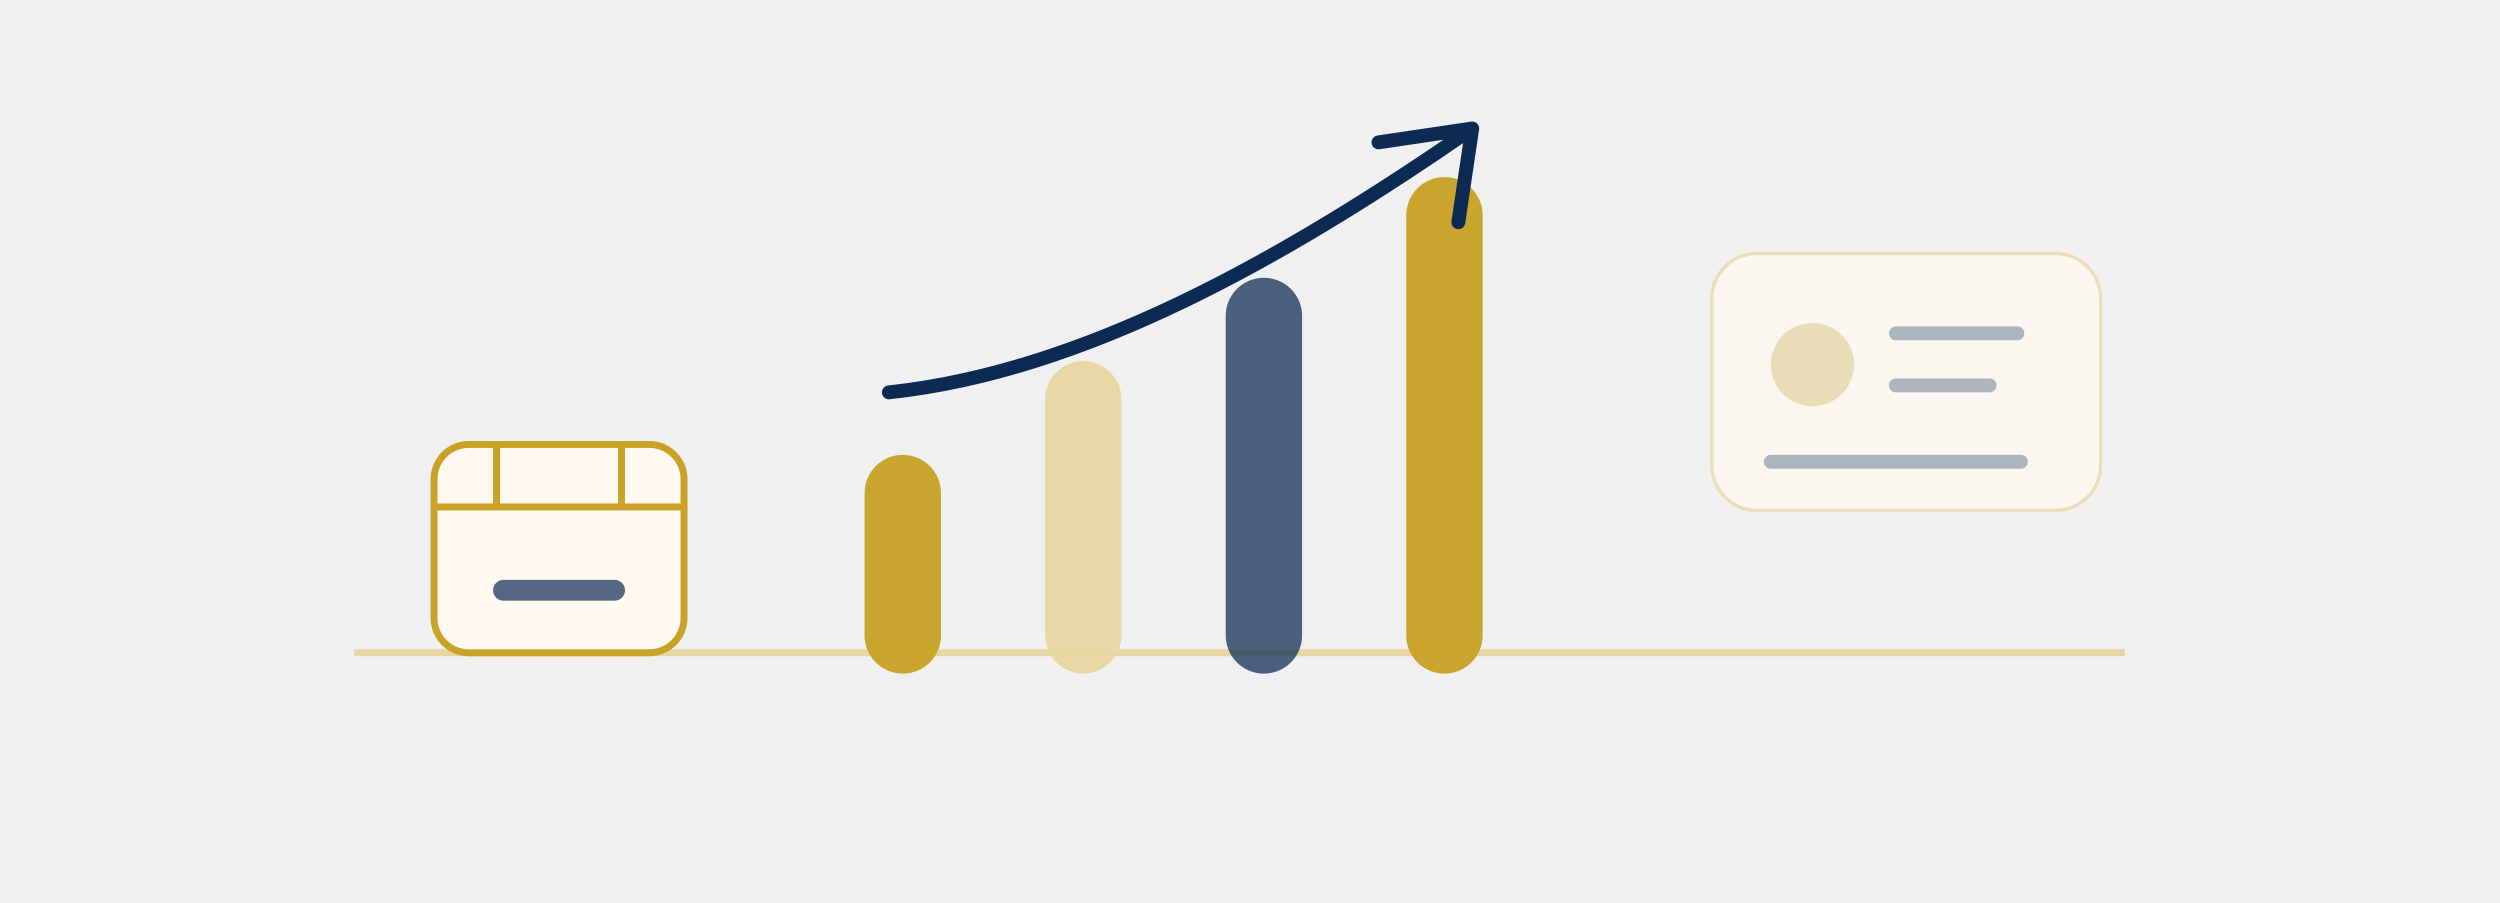
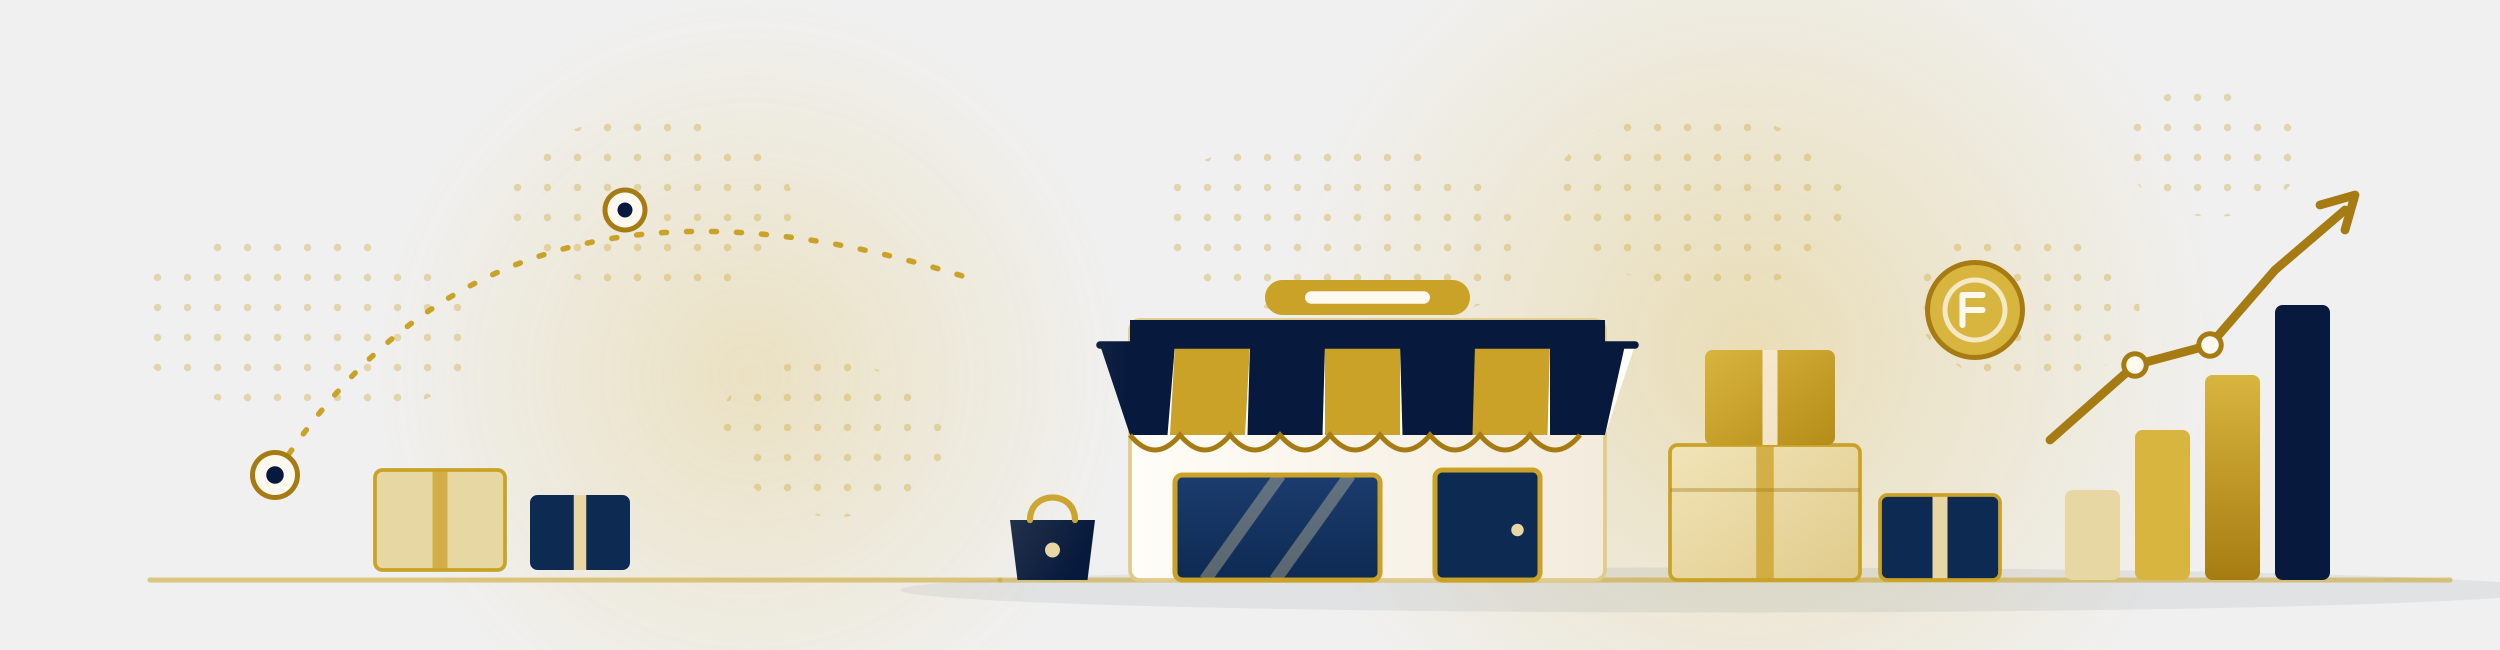
- <svg xmlns="http://www.w3.org/2000/svg" viewBox="0 0 720 260" fill="none">
-   <path d="M102 188h510" stroke="#E7D7A3" stroke-width="2" />
+ <svg xmlns="http://www.w3.org/2000/svg" viewBox="0 0 1000 260" preserveAspectRatio="xMaxYMid meet" role="img" aria-label="Commerce : boutique, colis et croissance">
+   <defs>
+     <radialGradient id="glow" cx="50%" cy="50%" r="50%">
+       <stop offset="0" stop-color="#E7D7A3" stop-opacity=".75" />
+       <stop offset="1" stop-color="#E7D7A3" stop-opacity="0" />
+     </radialGradient>
+     <linearGradient id="glass" x1="0" y1="0" x2="0" y2="1">
+       <stop offset="0" stop-color="#1B3C6E" />
+       <stop offset="1" stop-color="#0D2A52" />
+     </linearGradient>
+     <linearGradient id="wall" x1="0" y1="0" x2="1" y2="0">
+       <stop offset="0" stop-color="#FFFDF8" />
+       <stop offset="1" stop-color="#F3EBDD" />
+     </linearGradient>
+     <linearGradient id="boxA" x1="0" y1="0" x2="1" y2="1">
+       <stop offset="0" stop-color="#F1E4B8" />
+       <stop offset="1" stop-color="#E0CB8B" />
+     </linearGradient>
+     <linearGradient id="boxB" x1="0" y1="0" x2="1" y2="1">
+       <stop offset="0" stop-color="#D8B53F" />
+       <stop offset="1" stop-color="#B58C18" />
+     </linearGradient>
+     <linearGradient id="bar" x1="0" y1="0" x2="0" y2="1">
+       <stop offset="0" stop-color="#D8B53F" />
+       <stop offset="1" stop-color="#A67C12" />
+     </linearGradient>
+     <pattern id="dots" width="12" height="12" patternUnits="userSpaceOnUse">
+       <circle cx="3" cy="3" r="1.5" fill="#C9A227" />
+     </pattern>
+     <clipPath id="land">
+       <path d="M470 70c30-18 70-20 100-8s48 26 40 44-40 26-78 22-80-20-62-58z" />
+       <path d="M640 52c26-12 62-10 84 6s18 40-8 52-62 6-82-10-18-34 6-48z" />
+       <path d="M780 96c22-10 52-6 68 10s6 38-18 46-52-2-62-22 0-26 12-34z" />
+       <path d="M860 40c18-8 44-4 56 10s0 32-22 36-42-8-44-24 2-16 10-22z" />
+     </clipPath>
+   </defs>
+   <circle cx="700" cy="140" r="190" fill="url(#glow)" />
+   <rect x="440" y="30" width="520" height="140" fill="url(#dots)" opacity=".34" clip-path="url(#land)" />
+   <ellipse cx="690" cy="236" rx="330" ry="9" fill="#071A3D" opacity=".07" />
+   <path d="M400 232h580" stroke="#C9A227" stroke-opacity=".55" stroke-width="2" stroke-linecap="round" />
  <g>
-     <rect x="125" y="128" width="72" height="60" rx="10" fill="#FFF9F0" stroke="#C9A227" stroke-width="2" />
-     <path d="M125 146h72M143 128v18M179 128v18" stroke="#C9A227" stroke-width="2" />
-     <path d="M145 170h32" stroke="#0D2A52" stroke-width="6" stroke-linecap="round" opacity=".7" />
+     <rect x="452" y="128" width="190" height="104" rx="4" fill="url(#wall)" stroke="#E0CB8B" stroke-width="1.5" />
+     <rect x="452" y="128" width="190" height="10" fill="#071A3D" />
+     <g>
+       <path d="M440 138h214l-12 36H452z" fill="#FFFFFF" />
+       <path d="M440 138h30l-3 36h-15zM500 138h30l-1 36h-30zM560 138h30l1 36h-30zM620 138h30l-8 36h-22z" fill="#071A3D" />
+       <path d="M470 138h30l-2 36h-30zM530 138h30l0 36h-30zM590 138h30l-1 36h-30z" fill="#C9A227" />
+       <path d="M452 174q10 12 20 0q10 12 20 0q10 12 20 0q10 12 20 0q10 12 20 0q10 12 20 0q10 12 20 0q10 12 20 0q10 12 20 0" fill="none" stroke="#A67C12" stroke-width="2" />
+       <path d="M440 138h214" stroke="#071A3D" stroke-width="3" stroke-linecap="round" />
+     </g>
+     <rect x="470" y="190" width="82" height="42" rx="3" fill="url(#glass)" />
+     <path d="M482 232l30-42M510 232l30-42" stroke="#E7D7A3" stroke-opacity=".35" stroke-width="5" />
+     <rect x="470" y="190" width="82" height="42" rx="3" fill="none" stroke="#C9A227" stroke-width="2" />
+     <rect x="574" y="188" width="42" height="44" rx="3" fill="#0D2A52" />
+     <circle cx="607" cy="212" r="2.5" fill="#E7D7A3" />
+     <rect x="574" y="188" width="42" height="44" rx="3" fill="none" stroke="#C9A227" stroke-width="2" />
+     <rect x="506" y="112" width="82" height="14" rx="7" fill="#C9A227" />
+     <rect x="522" y="116.5" width="50" height="5" rx="2.5" fill="#FFF9F0" />
  </g>
-   <g opacity=".96">
-     <path d="M260 183V142" stroke="#C9A227" stroke-width="22" stroke-linecap="round" />
-     <path d="M312 183V115" stroke="#E7D7A3" stroke-width="22" stroke-linecap="round" />
-     <path d="M364 183V91" stroke="#0D2A52" stroke-width="22" stroke-linecap="round" opacity=".76" />
-     <path d="M416 183V62" stroke="#C9A227" stroke-width="22" stroke-linecap="round" />
+   <g>
+     <rect x="668" y="178" width="76" height="54" rx="3" fill="url(#boxA)" stroke="#C9A227" stroke-width="1.5" />
+     <path d="M706 178v54" stroke="#C9A227" stroke-width="7" stroke-opacity=".75" />
+     <path d="M668 196h76" stroke="#A67C12" stroke-opacity=".4" stroke-width="1.5" />
+     <rect x="682" y="140" width="52" height="38" rx="3" fill="url(#boxB)" />
+     <path d="M708 140v38" stroke="#FFF9F0" stroke-width="6" stroke-opacity=".8" />
+     <rect x="752" y="198" width="48" height="34" rx="3" fill="#0D2A52" />
+     <path d="M776 198v34" stroke="#E7D7A3" stroke-width="6" />
+     <rect x="752" y="198" width="48" height="34" rx="3" fill="none" stroke="#C9A227" stroke-width="1.5" />
  </g>
-   <path d="M256 113c56-6 113-38 168-76l-4 27m4-27-27 4" stroke="#0D2A52" stroke-width="4" stroke-linecap="round" stroke-linejoin="round" />
-   <g opacity=".72">
-     <rect x="493" y="73" width="112" height="74" rx="13" fill="#FFF9F0" stroke="#E7D7A3" />
-     <circle cx="522" cy="105" r="12" fill="#E7D7A3" />
-     <path d="M546 96h35M546 111h27M510 133h72" stroke="#0D2A52" stroke-width="4" stroke-linecap="round" opacity=".45" />
+   <g>
+     <rect x="826" y="196" width="22" height="36" rx="3" fill="#E7D7A3" />
+     <rect x="854" y="172" width="22" height="60" rx="3" fill="#D8B53F" />
+     <rect x="882" y="150" width="22" height="82" rx="3" fill="url(#bar)" />
+     <rect x="910" y="122" width="22" height="110" rx="3" fill="#071A3D" />
+     <path d="M820 176l34-30 30-8 26-30 28-24" fill="none" stroke="#A67C12" stroke-width="3.5" stroke-linecap="round" stroke-linejoin="round" />
+     <path d="M928 82l14-4-4 14" fill="none" stroke="#A67C12" stroke-width="3.5" stroke-linecap="round" stroke-linejoin="round" />
+     <circle cx="854" cy="146" r="4.5" fill="#FFF9F0" stroke="#A67C12" stroke-width="2" />
+     <circle cx="884" cy="138" r="4.5" fill="#FFF9F0" stroke="#A67C12" stroke-width="2" />
+   </g>
+   <g>
+     <circle cx="790" cy="124" r="19" fill="#D8B53F" stroke="#A67C12" stroke-width="2" />
+     <circle cx="790" cy="124" r="12" fill="none" stroke="#FFF9F0" stroke-opacity=".75" stroke-width="2" />
+     <path d="M785 130v-12M785 124h8M785 118h8" stroke="#FFF9F0" stroke-width="2.4" stroke-linecap="round" fill="none" />
+     <path d="M404 208h34l-3 24h-28z" fill="#071A3D" />
+     <path d="M412 208c0-12 18-12 18 0" fill="none" stroke="#C9A227" stroke-width="2.5" stroke-linecap="round" />
+     <circle cx="421" cy="220" r="3" fill="#E7D7A3" />
+   </g>
+   <circle cx="300" cy="150" r="150" fill="url(#glow)" opacity=".8" />
+   <defs>
+     <clipPath id="landL">
+       <path d="M60 110c26-20 66-24 96-10s44 30 30 48-52 24-92 14-52-30-34-52z" />
+       <path d="M220 56c26-14 62-12 84 4s16 40-10 52-60 6-80-10-16-34 6-46z" />
+       <path d="M300 150c24-10 56-6 72 10s4 36-20 44-52-2-60-22 0-24 8-32z" />
+     </clipPath>
+   </defs>
+   <rect x="40" y="40" width="360" height="170" fill="url(#dots)" opacity=".34" clip-path="url(#landL)" />
+   <path d="M60 232h340" stroke="#C9A227" stroke-opacity=".55" stroke-width="2" stroke-linecap="round" />
+   <path d="M110 190C170 96 260 70 390 112" fill="none" stroke="#C9A227" stroke-width="2.2" stroke-dasharray="2 8" stroke-linecap="round" />
+   <g transform="translate(110 190)">
+     <circle r="9" fill="#FFF9F0" stroke="#A67C12" stroke-width="2" />
+     <circle r="3.5" fill="#071A3D" />
+   </g>
+   <g transform="translate(250 84)">
+     <circle r="8" fill="#FFF9F0" stroke="#A67C12" stroke-width="2" />
+     <circle r="3" fill="#071A3D" />
+   </g>
+   <g transform="translate(150 214)">
+     <rect x="0" y="-26" width="52" height="40" rx="3" fill="#E7D7A3" stroke="#C9A227" stroke-width="1.5" />
+     <path d="M26 -26v40" stroke="#C9A227" stroke-width="6" stroke-opacity=".75" />
+     <rect x="62" y="-16" width="40" height="30" rx="3" fill="#0D2A52" />
+     <path d="M82 -16v30" stroke="#E7D7A3" stroke-width="5" />
  </g>
</svg>
